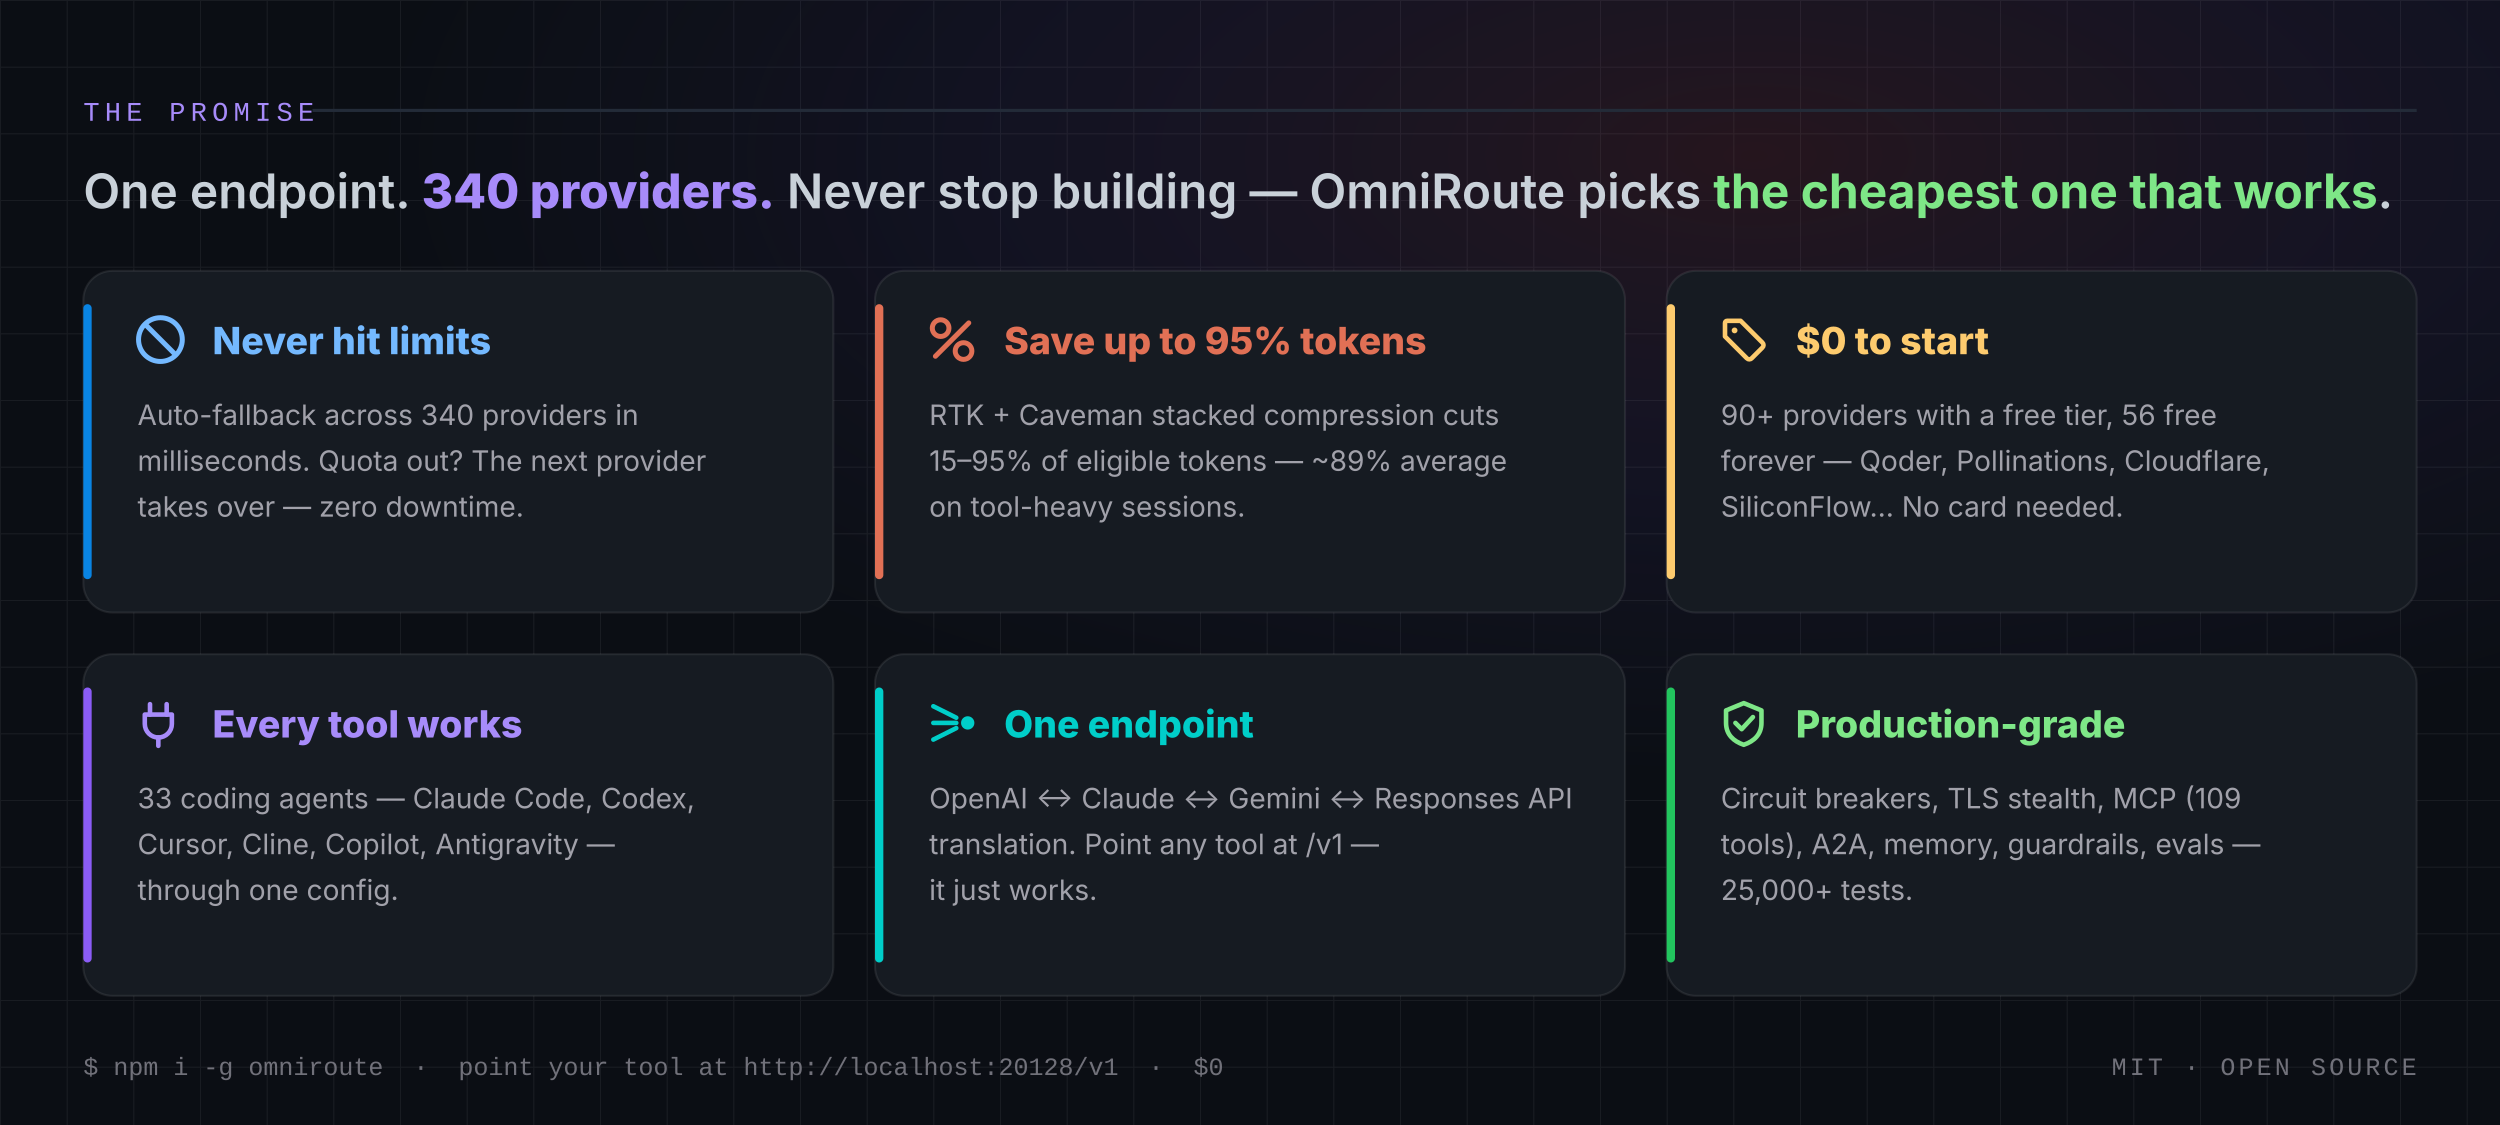
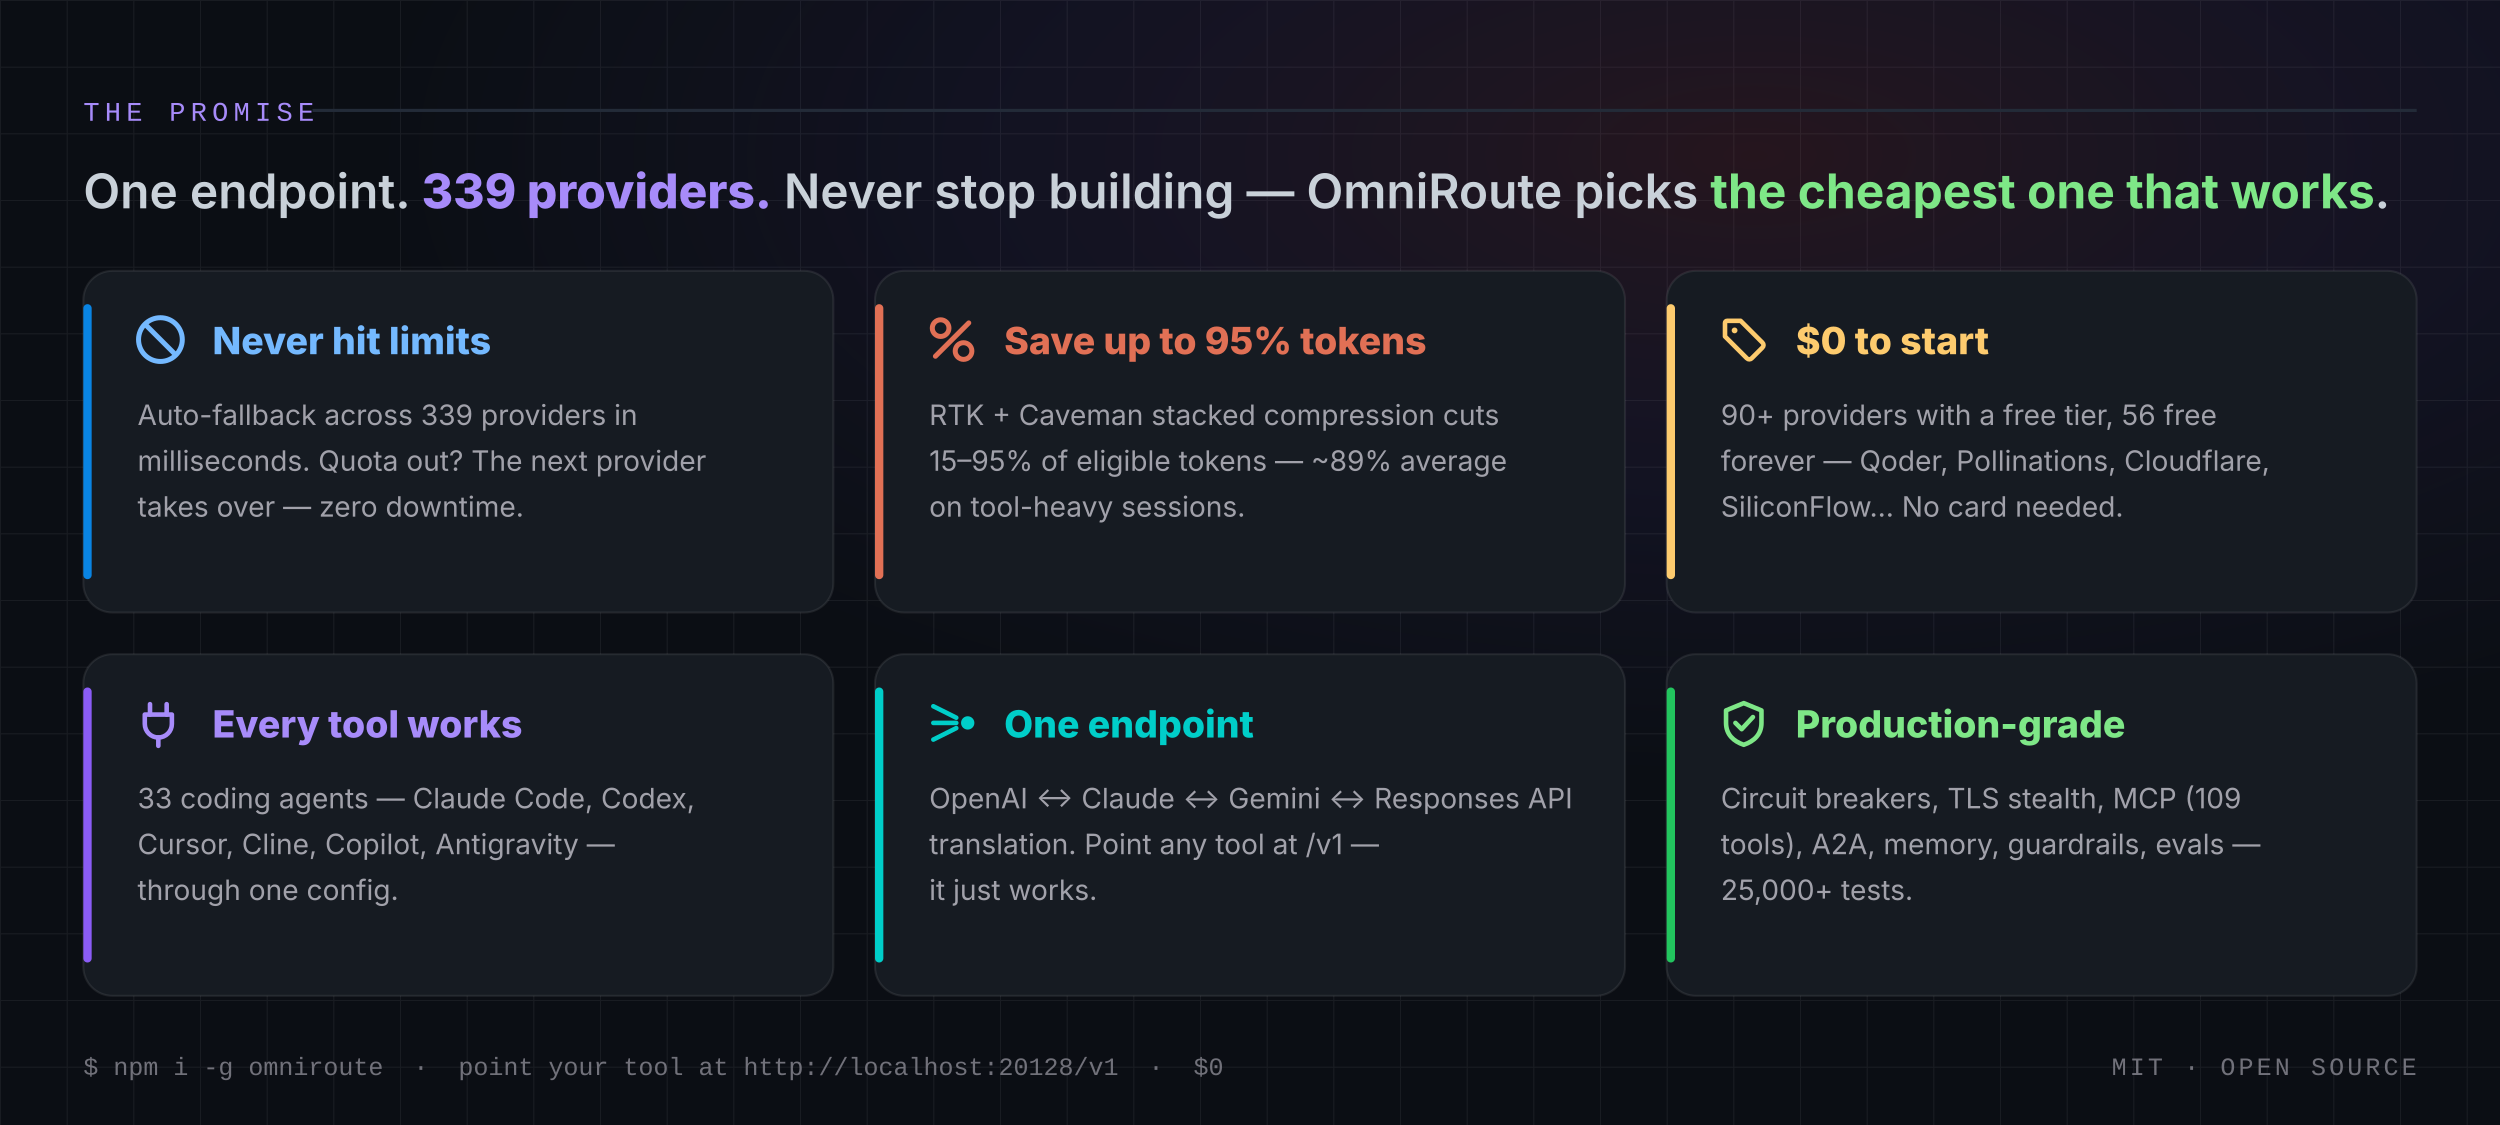
- <svg xmlns="http://www.w3.org/2000/svg" viewBox="0 0 1200 540" role="img" aria-label="The OmniRoute promise: one endpoint, 340 providers — never stop building, OmniRoute picks the cheapest one that works. Six pillars. Never hit limits: auto-fallback across 340 providers in milliseconds, quota out means the next provider takes over with zero downtime. Save up to 95 percent of tokens: RTK plus Caveman stacked compression cuts 15 to 95 percent of eligible tokens, about 89 percent average on tool-heavy sessions. Zero dollars to start: 90+ providers with a free tier, 56 free forever — Qoder, Pollinations, Cloudflare, SiliconFlow — no card needed. Every tool works: 33 coding agents including Claude Code, Codex, Cursor, Cline, Copilot and Antigravity through one config. One endpoint: OpenAI, Claude, Gemini and Responses API translation — point any tool at /v1 and it just works. Production-grade: circuit breakers, TLS stealth, MCP with 109 tools, A2A, memory, guardrails, evals — 25,000+ tests.">
+ <svg xmlns="http://www.w3.org/2000/svg" viewBox="0 0 1200 540" role="img" aria-label="The OmniRoute promise: one endpoint, 339 providers — never stop building, OmniRoute picks the cheapest one that works. Six pillars. Never hit limits: auto-fallback across 339 providers in milliseconds, quota out means the next provider takes over with zero downtime. Save up to 95 percent of tokens: RTK plus Caveman stacked compression cuts 15 to 95 percent of eligible tokens, about 89 percent average on tool-heavy sessions. Zero dollars to start: 90+ providers with a free tier, 56 free forever — Qoder, Pollinations, Cloudflare, SiliconFlow — no card needed. Every tool works: 33 coding agents including Claude Code, Codex, Cursor, Cline, Copilot and Antigravity through one config. One endpoint: OpenAI, Claude, Gemini and Responses API translation — point any tool at /v1 and it just works. Production-grade: circuit breakers, TLS stealth, MCP with 109 tools, A2A, memory, guardrails, evals — 25,000+ tests.">
  <defs>
    <pattern id="gridPaperP" width="32" height="32" patternUnits="userSpaceOnUse">
      <path d="M 32 0 L 0 0 0 32" fill="none" stroke="#ffffff" stroke-opacity="0.06" stroke-width="1" />
    </pattern>
    <radialGradient id="bgGlowP" cx="70%" cy="14%" r="55%">
      <stop offset="0%" stop-color="#e54d5e" stop-opacity="0.12" />
      <stop offset="55%" stop-color="#8b5cf6" stop-opacity="0.06" />
      <stop offset="100%" stop-color="#6366f1" stop-opacity="0" />
    </radialGradient>
  </defs>
  <rect width="1200" height="540" fill="#0b0e14" />
  <rect width="1200" height="540" fill="url(#gridPaperP)" />
  <rect width="1200" height="540" fill="url(#bgGlowP)" />
  <g>
    <text x="40" y="58" font-family="Consolas, 'Courier New', monospace" font-size="13" letter-spacing="2.5" fill="#a78bfa">THE PROMISE</text>
    <line x1="150" y1="53" x2="1160" y2="53" stroke="#232b38" stroke-width="1.5" />
  </g>
  <g>
-     <text x="40" y="100" font-family="Inter, 'Segoe UI', Arial, Helvetica, system-ui, sans-serif" font-size="23" font-weight="600" fill="#c9d1d9">One endpoint. <tspan fill="#a78bfa" font-weight="800">340 providers.</tspan> Never stop building — OmniRoute picks <tspan fill="#7ee787" font-weight="700">the cheapest one that works</tspan>.</text>
+     <text x="40" y="100" font-family="Inter, 'Segoe UI', Arial, Helvetica, system-ui, sans-serif" font-size="23" font-weight="600" fill="#c9d1d9">One endpoint. <tspan fill="#a78bfa" font-weight="800">339 providers.</tspan> Never stop building — OmniRoute picks <tspan fill="#7ee787" font-weight="700">the cheapest one that works</tspan>.</text>
  </g>
  <g font-family="Inter, 'Segoe UI', Arial, Helvetica, system-ui, sans-serif">
    <g>
      <rect x="40" y="130" width="360" height="164" rx="14" fill="#161b22" stroke="#ffffff" stroke-opacity="0.08" stroke-width="1" />
      <rect x="40" y="130" width="360" height="164" rx="14" fill="none" stroke="#74b9ff" stroke-width="1.5" opacity="0">
        <animate attributeName="opacity" values="0;0.9;0;0" keyTimes="0;0.055;0.12;1" dur="12s" begin="3s" repeatCount="indefinite" />
      </rect>
      <rect x="40" y="146" width="4" height="132" rx="2" fill="#0984e3" />
      <g transform="translate(66,152)" stroke="#74b9ff" stroke-width="2.4" fill="none" stroke-linecap="round">
        <circle cx="11" cy="11" r="10.5" />
        <line x1="3.9" y1="3.9" x2="18.1" y2="18.1" />
      </g>
      <text x="102" y="170" font-size="18" font-weight="800" fill="#74b9ff">Never hit limits</text>
-       <text x="66" y="204" font-size="13.5" fill="#a1a1aa">Auto-fallback across 340 providers in</text>
+       <text x="66" y="204" font-size="13.5" fill="#a1a1aa">Auto-fallback across 339 providers in</text>
      <text x="66" y="226" font-size="13.5" fill="#a1a1aa">milliseconds. Quota out? The next provider</text>
      <text x="66" y="248" font-size="13.5" fill="#a1a1aa">takes over — zero downtime.</text>
    </g>
    <g>
      <rect x="420" y="130" width="360" height="164" rx="14" fill="#161b22" stroke="#ffffff" stroke-opacity="0.08" stroke-width="1" />
      <rect x="420" y="130" width="360" height="164" rx="14" fill="none" stroke="#e17055" stroke-width="1.5" opacity="0">
        <animate attributeName="opacity" values="0;0;0.9;0;0" keyTimes="0;0.167;0.222;0.287;1" dur="12s" begin="3s" repeatCount="indefinite" />
      </rect>
      <rect x="420" y="146" width="4" height="132" rx="2" fill="#e17055" />
      <g transform="translate(446,152)" stroke="#e17055" stroke-width="2.4" fill="none" stroke-linecap="round">
        <circle cx="5.5" cy="5.5" r="4" />
        <circle cx="16.5" cy="16.5" r="4" />
        <line x1="19" y1="3" x2="3" y2="19" />
      </g>
      <text x="482" y="170" font-size="18" font-weight="800" fill="#e17055">Save up to 95% tokens</text>
      <text x="446" y="204" font-size="13.5" fill="#a1a1aa">RTK + Caveman stacked compression cuts</text>
      <text x="446" y="226" font-size="13.5" fill="#a1a1aa">15–95% of eligible tokens — ~89% average</text>
      <text x="446" y="248" font-size="13.5" fill="#a1a1aa">on tool-heavy sessions.</text>
    </g>
    <g>
      <rect x="800" y="130" width="360" height="164" rx="14" fill="#161b22" stroke="#ffffff" stroke-opacity="0.08" stroke-width="1" />
      <rect x="800" y="130" width="360" height="164" rx="14" fill="none" stroke="#fdcb6e" stroke-width="1.5" opacity="0">
        <animate attributeName="opacity" values="0;0;0.9;0;0" keyTimes="0;0.334;0.389;0.454;1" dur="12s" begin="3s" repeatCount="indefinite" />
      </rect>
      <rect x="800" y="146" width="4" height="132" rx="2" fill="#fdcb6e" />
      <g transform="translate(826,152)" stroke="#fdcb6e" stroke-width="2.2" fill="none" stroke-linecap="round" stroke-linejoin="round">
        <path d="M 2,9.5 L 2,3 A 1,1 0 0 1 3,2 L 9.5,2 L 20,12.5 A 1.6,1.6 0 0 1 20,14.8 L 14.8,20 A 1.6,1.6 0 0 1 12.5,20 Z" />
        <circle cx="6.6" cy="6.6" r="1.4" fill="#fdcb6e" stroke="none" />
      </g>
      <text x="862" y="170" font-size="18" font-weight="800" fill="#fdcb6e">$0 to start</text>
      <text x="826" y="204" font-size="13.5" fill="#a1a1aa">90+ providers with a free tier, 56 free</text>
      <text x="826" y="226" font-size="13.5" fill="#a1a1aa">forever — Qoder, Pollinations, Cloudflare,</text>
      <text x="826" y="248" font-size="13.5" fill="#a1a1aa">SiliconFlow… No card needed.</text>
    </g>
    <g>
      <rect x="40" y="314" width="360" height="164" rx="14" fill="#161b22" stroke="#ffffff" stroke-opacity="0.08" stroke-width="1" />
      <rect x="40" y="314" width="360" height="164" rx="14" fill="none" stroke="#a78bfa" stroke-width="1.5" opacity="0">
        <animate attributeName="opacity" values="0;0;0.9;0;0" keyTimes="0;0.5;0.555;0.62;1" dur="12s" begin="3s" repeatCount="indefinite" />
      </rect>
      <rect x="40" y="330" width="4" height="132" rx="2" fill="#8b5cf6" />
      <g transform="translate(66,336)" stroke="#a78bfa" stroke-width="2.2" fill="none" stroke-linecap="round" stroke-linejoin="round">
        <path d="M 6,2 L 6,7 M 14,2 L 14,7" />
        <path d="M 3.5,7 L 16.5,7 L 16.5,11.5 A 6.5,6.5 0 0 1 10,18 A 6.5,6.5 0 0 1 3.5,11.5 Z" />
        <path d="M 10,18 L 10,22" />
      </g>
      <text x="102" y="354" font-size="18" font-weight="800" fill="#a78bfa">Every tool works</text>
      <text x="66" y="388" font-size="13.5" fill="#a1a1aa">33 coding agents — Claude Code, Codex,</text>
      <text x="66" y="410" font-size="13.5" fill="#a1a1aa">Cursor, Cline, Copilot, Antigravity —</text>
      <text x="66" y="432" font-size="13.5" fill="#a1a1aa">through one config.</text>
    </g>
    <g>
      <rect x="420" y="314" width="360" height="164" rx="14" fill="#161b22" stroke="#ffffff" stroke-opacity="0.08" stroke-width="1" />
      <rect x="420" y="314" width="360" height="164" rx="14" fill="none" stroke="#00cec9" stroke-width="1.5" opacity="0">
        <animate attributeName="opacity" values="0;0;0.9;0;0" keyTimes="0;0.667;0.722;0.787;1" dur="12s" begin="3s" repeatCount="indefinite" />
      </rect>
      <rect x="420" y="330" width="4" height="132" rx="2" fill="#00cec9" />
      <g transform="translate(446,336)" stroke="#00cec9" stroke-width="2.2" fill="none" stroke-linecap="round">
        <path d="M 2,3 L 13,8.5 M 2,11 L 13,11 M 2,19 L 13,13.5" />
        <circle cx="18.5" cy="11" r="3.2" fill="#00cec9" stroke="none" />
      </g>
      <text x="482" y="354" font-size="18" font-weight="800" fill="#00cec9">One endpoint</text>
      <text x="446" y="388" font-size="13.5" fill="#a1a1aa">OpenAI ↔ Claude ↔ Gemini ↔ Responses API</text>
      <text x="446" y="410" font-size="13.5" fill="#a1a1aa">translation. Point any tool at /v1 —</text>
      <text x="446" y="432" font-size="13.5" fill="#a1a1aa">it just works.</text>
    </g>
    <g>
      <rect x="800" y="314" width="360" height="164" rx="14" fill="#161b22" stroke="#ffffff" stroke-opacity="0.08" stroke-width="1" />
      <rect x="800" y="314" width="360" height="164" rx="14" fill="none" stroke="#7ee787" stroke-width="1.5" opacity="0">
        <animate attributeName="opacity" values="0;0;0.9;0;0" keyTimes="0;0.834;0.889;0.954;1" dur="12s" begin="3s" repeatCount="indefinite" />
      </rect>
      <rect x="800" y="330" width="4" height="132" rx="2" fill="#22c55e" />
      <g transform="translate(826,336)" stroke="#7ee787" stroke-width="2.2" fill="none" stroke-linecap="round" stroke-linejoin="round">
        <path d="M 11,1.5 L 19.5,5 L 19.5,11 C 19.5,16.5 16,19.8 11,21.5 C 6,19.8 2.5,16.5 2.5,11 L 2.5,5 Z" />
        <path d="M 7,11 L 10,14 L 15.4,8.2" />
      </g>
      <text x="862" y="354" font-size="18" font-weight="800" fill="#7ee787">Production-grade</text>
      <text x="826" y="388" font-size="13.5" fill="#a1a1aa">Circuit breakers, TLS stealth, MCP (109</text>
      <text x="826" y="410" font-size="13.5" fill="#a1a1aa">tools), A2A, memory, guardrails, evals —</text>
      <text x="826" y="432" font-size="13.5" fill="#a1a1aa">25,000+ tests.</text>
    </g>
  </g>
  <g>
    <text x="40" y="516" font-family="Consolas, 'Courier New', monospace" font-size="12" fill="#71717a">$ npm i -g omniroute  ·  point your tool at http://localhost:20128/v1  ·  $0</text>
    <text x="1160" y="516" text-anchor="end" font-family="Consolas, 'Courier New', monospace" font-size="12" letter-spacing="1.5" fill="#71717a">MIT · OPEN SOURCE</text>
  </g>
</svg>
